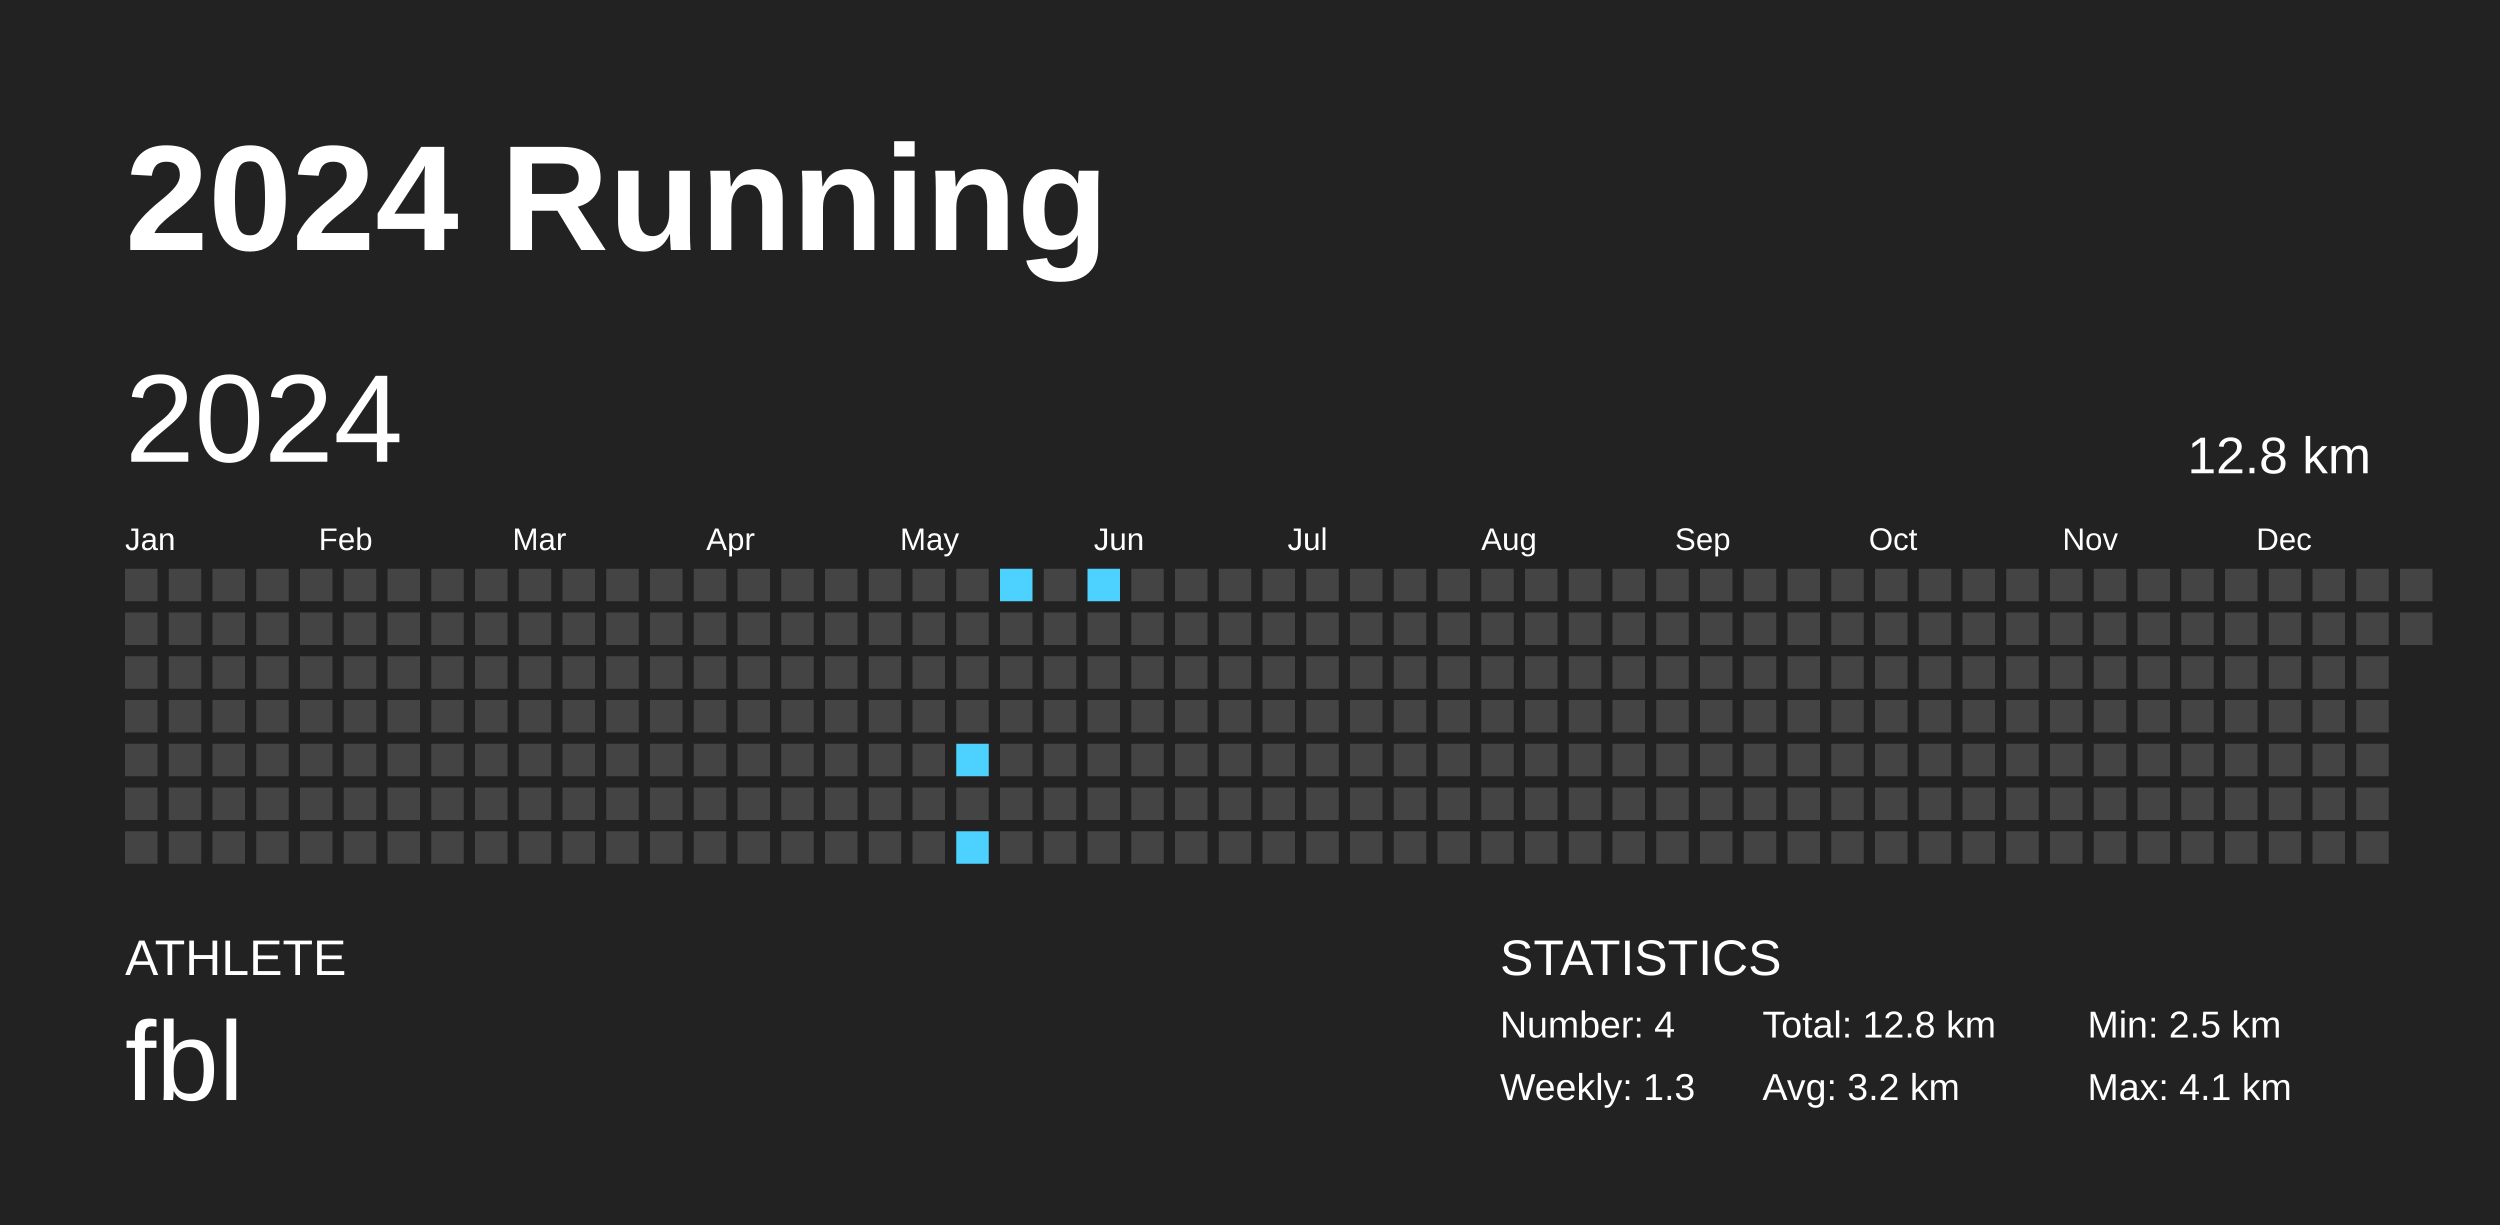
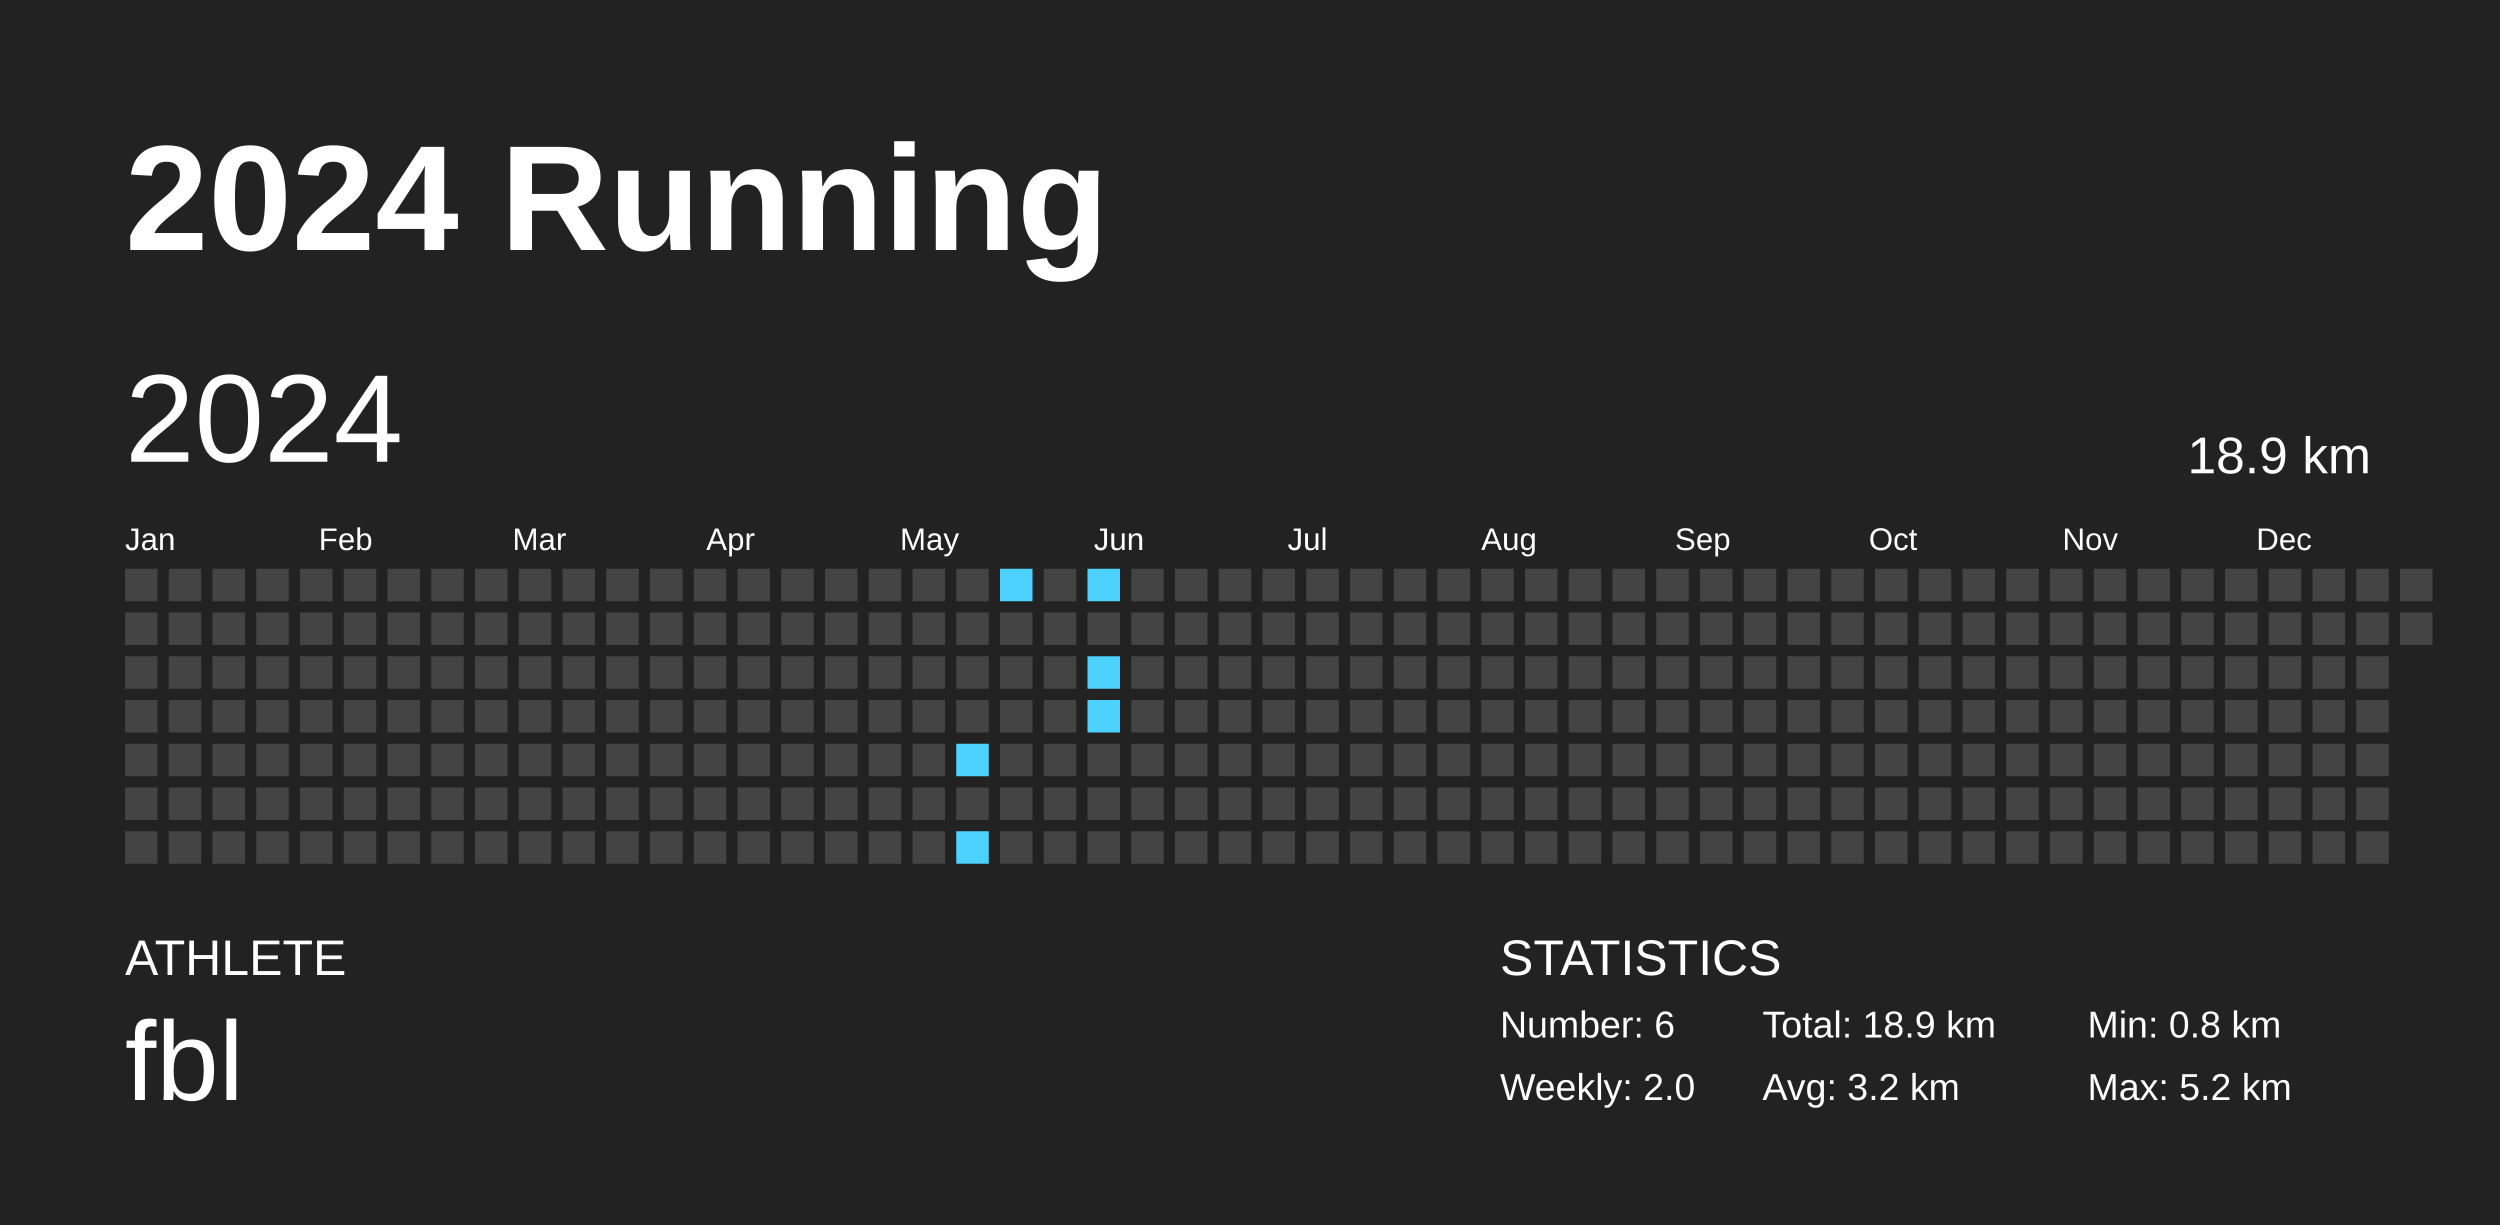
<svg xmlns="http://www.w3.org/2000/svg" baseProfile="full" height="98mm" version="1.1" viewBox="0,0,200,98" width="200mm">
  <defs />
  <rect fill="#222222" height="98" width="200" x="0" y="0" />
  <text fill="#FFFFFF" style="font-size:12px; font-family:Arial; font-weight:bold;" x="10" y="20">2024 Running</text>
  <text fill="#FFFFFF" style="font-size:4px; font-family:Arial" x="10" y="78">ATHLETE</text>
  <text fill="#FFFFFF" style="font-size:9px; font-family:Arial" x="10" y="88">fbl</text>
  <text fill="#FFFFFF" style="font-size:4px; font-family:Arial" x="120" y="78">STATISTICS</text>
-   <text fill="#FFFFFF" style="font-size:3px; font-family:Arial" x="120" y="83">Number: 4</text>
-   <text fill="#FFFFFF" style="font-size:3px; font-family:Arial" x="120" y="88">Weekly: 1.3</text>
-   <text fill="#FFFFFF" style="font-size:3px; font-family:Arial" x="141" y="83">Total: 12.8 km</text>
+   <text fill="#FFFFFF" style="font-size:3px; font-family:Arial" x="120" y="83">Number: 6</text>
+   <text fill="#FFFFFF" style="font-size:3px; font-family:Arial" x="120" y="88">Weekly: 2.0</text>
+   <text fill="#FFFFFF" style="font-size:3px; font-family:Arial" x="141" y="83">Total: 18.9 km</text>
  <text fill="#FFFFFF" style="font-size:3px; font-family:Arial" x="141" y="88">Avg: 3.2 km</text>
-   <text fill="#FFFFFF" style="font-size:3px; font-family:Arial" x="167" y="83">Min: 2.5 km</text>
-   <text fill="#FFFFFF" style="font-size:3px; font-family:Arial" x="167" y="88">Max: 4.1 km</text>
+   <text fill="#FFFFFF" style="font-size:3px; font-family:Arial" x="167" y="83">Min: 0.8 km</text>
+   <text fill="#FFFFFF" style="font-size:3px; font-family:Arial" x="167" y="88">Max: 5.2 km</text>
  <text dominant-baseline="hanging" fill="#FFFFFF" style="font-size:10.0px; font-family:Arial;" x="10" y="30">2024</text>
-   <text dominant-baseline="hanging" fill="#FFFFFF" style="font-size:4.125px; font-family:Arial;" x="175" y="35">12.8 km</text>
+   <text dominant-baseline="hanging" fill="#FFFFFF" style="font-size:4.125px; font-family:Arial;" x="175" y="35">18.9 km</text>
  <text fill="#FFFFFF" style="font-size:2.5px; font-family:Arial" x="10.0" y="44">Jan</text>
  <text fill="#FFFFFF" style="font-size:2.5px; font-family:Arial" x="25.5" y="44">Feb</text>
  <text fill="#FFFFFF" style="font-size:2.5px; font-family:Arial" x="41.0" y="44">Mar</text>
  <text fill="#FFFFFF" style="font-size:2.5px; font-family:Arial" x="56.5" y="44">Apr</text>
  <text fill="#FFFFFF" style="font-size:2.5px; font-family:Arial" x="72.0" y="44">May</text>
  <text fill="#FFFFFF" style="font-size:2.5px; font-family:Arial" x="87.5" y="44">Jun</text>
  <text fill="#FFFFFF" style="font-size:2.5px; font-family:Arial" x="103.0" y="44">Jul</text>
  <text fill="#FFFFFF" style="font-size:2.5px; font-family:Arial" x="118.5" y="44">Aug</text>
  <text fill="#FFFFFF" style="font-size:2.5px; font-family:Arial" x="134.0" y="44">Sep</text>
  <text fill="#FFFFFF" style="font-size:2.5px; font-family:Arial" x="149.5" y="44">Oct</text>
  <text fill="#FFFFFF" style="font-size:2.5px; font-family:Arial" x="165.0" y="44">Nov</text>
  <text fill="#FFFFFF" style="font-size:2.5px; font-family:Arial" x="180.5" y="44">Dec</text>
  <rect fill="#444444" height="2.6" width="2.6" x="10.0" y="45.5" />
  <rect fill="#444444" height="2.6" width="2.6" x="10.0" y="49.0" />
  <rect fill="#444444" height="2.6" width="2.6" x="10.0" y="52.5" />
  <rect fill="#444444" height="2.6" width="2.6" x="10.0" y="56.0" />
  <rect fill="#444444" height="2.6" width="2.6" x="10.0" y="59.5" />
  <rect fill="#444444" height="2.6" width="2.6" x="10.0" y="63.0" />
  <rect fill="#444444" height="2.6" width="2.6" x="10.0" y="66.5" />
  <rect fill="#444444" height="2.6" width="2.6" x="13.5" y="45.5" />
  <rect fill="#444444" height="2.6" width="2.6" x="13.5" y="49.0" />
  <rect fill="#444444" height="2.6" width="2.6" x="13.5" y="52.5" />
  <rect fill="#444444" height="2.6" width="2.6" x="13.5" y="56.0" />
  <rect fill="#444444" height="2.6" width="2.6" x="13.5" y="59.5" />
  <rect fill="#444444" height="2.6" width="2.6" x="13.5" y="63.0" />
  <rect fill="#444444" height="2.6" width="2.6" x="13.5" y="66.5" />
  <rect fill="#444444" height="2.6" width="2.6" x="17.0" y="45.5" />
  <rect fill="#444444" height="2.6" width="2.6" x="17.0" y="49.0" />
  <rect fill="#444444" height="2.6" width="2.6" x="17.0" y="52.5" />
  <rect fill="#444444" height="2.6" width="2.6" x="17.0" y="56.0" />
  <rect fill="#444444" height="2.6" width="2.6" x="17.0" y="59.5" />
  <rect fill="#444444" height="2.6" width="2.6" x="17.0" y="63.0" />
  <rect fill="#444444" height="2.6" width="2.6" x="17.0" y="66.5" />
  <rect fill="#444444" height="2.6" width="2.6" x="20.5" y="45.5" />
  <rect fill="#444444" height="2.6" width="2.6" x="20.5" y="49.0" />
  <rect fill="#444444" height="2.6" width="2.6" x="20.5" y="52.5" />
  <rect fill="#444444" height="2.6" width="2.6" x="20.5" y="56.0" />
  <rect fill="#444444" height="2.6" width="2.6" x="20.5" y="59.5" />
  <rect fill="#444444" height="2.6" width="2.6" x="20.5" y="63.0" />
  <rect fill="#444444" height="2.6" width="2.6" x="20.5" y="66.5" />
  <rect fill="#444444" height="2.6" width="2.6" x="24.0" y="45.5" />
  <rect fill="#444444" height="2.6" width="2.6" x="24.0" y="49.0" />
  <rect fill="#444444" height="2.6" width="2.6" x="24.0" y="52.5" />
  <rect fill="#444444" height="2.6" width="2.6" x="24.0" y="56.0" />
  <rect fill="#444444" height="2.6" width="2.6" x="24.0" y="59.5" />
  <rect fill="#444444" height="2.6" width="2.6" x="24.0" y="63.0" />
  <rect fill="#444444" height="2.6" width="2.6" x="24.0" y="66.5" />
  <rect fill="#444444" height="2.6" width="2.6" x="27.5" y="45.5" />
  <rect fill="#444444" height="2.6" width="2.6" x="27.5" y="49.0" />
  <rect fill="#444444" height="2.6" width="2.6" x="27.5" y="52.5" />
  <rect fill="#444444" height="2.6" width="2.6" x="27.5" y="56.0" />
  <rect fill="#444444" height="2.6" width="2.6" x="27.5" y="59.5" />
  <rect fill="#444444" height="2.6" width="2.6" x="27.5" y="63.0" />
  <rect fill="#444444" height="2.6" width="2.6" x="27.5" y="66.5" />
  <rect fill="#444444" height="2.6" width="2.6" x="31.0" y="45.5" />
  <rect fill="#444444" height="2.6" width="2.6" x="31.0" y="49.0" />
  <rect fill="#444444" height="2.6" width="2.6" x="31.0" y="52.5" />
  <rect fill="#444444" height="2.6" width="2.6" x="31.0" y="56.0" />
  <rect fill="#444444" height="2.6" width="2.6" x="31.0" y="59.5" />
  <rect fill="#444444" height="2.6" width="2.6" x="31.0" y="63.0" />
  <rect fill="#444444" height="2.6" width="2.6" x="31.0" y="66.5" />
  <rect fill="#444444" height="2.6" width="2.6" x="34.5" y="45.5" />
  <rect fill="#444444" height="2.6" width="2.6" x="34.5" y="49.0" />
  <rect fill="#444444" height="2.6" width="2.6" x="34.5" y="52.5" />
  <rect fill="#444444" height="2.6" width="2.6" x="34.5" y="56.0" />
  <rect fill="#444444" height="2.6" width="2.6" x="34.5" y="59.5" />
  <rect fill="#444444" height="2.6" width="2.6" x="34.5" y="63.0" />
  <rect fill="#444444" height="2.6" width="2.6" x="34.5" y="66.5" />
  <rect fill="#444444" height="2.6" width="2.6" x="38.0" y="45.5" />
  <rect fill="#444444" height="2.6" width="2.6" x="38.0" y="49.0" />
  <rect fill="#444444" height="2.6" width="2.6" x="38.0" y="52.5" />
  <rect fill="#444444" height="2.6" width="2.6" x="38.0" y="56.0" />
  <rect fill="#444444" height="2.6" width="2.6" x="38.0" y="59.5" />
  <rect fill="#444444" height="2.6" width="2.6" x="38.0" y="63.0" />
  <rect fill="#444444" height="2.6" width="2.6" x="38.0" y="66.5" />
  <rect fill="#444444" height="2.6" width="2.6" x="41.5" y="45.5" />
  <rect fill="#444444" height="2.6" width="2.6" x="41.5" y="49.0" />
  <rect fill="#444444" height="2.6" width="2.6" x="41.5" y="52.5" />
  <rect fill="#444444" height="2.6" width="2.6" x="41.5" y="56.0" />
  <rect fill="#444444" height="2.6" width="2.6" x="41.5" y="59.5" />
  <rect fill="#444444" height="2.6" width="2.6" x="41.5" y="63.0" />
  <rect fill="#444444" height="2.6" width="2.6" x="41.5" y="66.5" />
  <rect fill="#444444" height="2.6" width="2.6" x="45.0" y="45.5" />
  <rect fill="#444444" height="2.6" width="2.6" x="45.0" y="49.0" />
  <rect fill="#444444" height="2.6" width="2.6" x="45.0" y="52.5" />
  <rect fill="#444444" height="2.6" width="2.6" x="45.0" y="56.0" />
  <rect fill="#444444" height="2.6" width="2.6" x="45.0" y="59.5" />
  <rect fill="#444444" height="2.6" width="2.6" x="45.0" y="63.0" />
  <rect fill="#444444" height="2.6" width="2.6" x="45.0" y="66.5" />
  <rect fill="#444444" height="2.6" width="2.6" x="48.5" y="45.5" />
  <rect fill="#444444" height="2.6" width="2.6" x="48.5" y="49.0" />
  <rect fill="#444444" height="2.6" width="2.6" x="48.5" y="52.5" />
  <rect fill="#444444" height="2.6" width="2.6" x="48.5" y="56.0" />
  <rect fill="#444444" height="2.6" width="2.6" x="48.5" y="59.5" />
  <rect fill="#444444" height="2.6" width="2.6" x="48.5" y="63.0" />
  <rect fill="#444444" height="2.6" width="2.6" x="48.5" y="66.5" />
  <rect fill="#444444" height="2.6" width="2.6" x="52.0" y="45.5" />
  <rect fill="#444444" height="2.6" width="2.6" x="52.0" y="49.0" />
  <rect fill="#444444" height="2.6" width="2.6" x="52.0" y="52.5" />
  <rect fill="#444444" height="2.6" width="2.6" x="52.0" y="56.0" />
  <rect fill="#444444" height="2.6" width="2.6" x="52.0" y="59.5" />
  <rect fill="#444444" height="2.6" width="2.6" x="52.0" y="63.0" />
  <rect fill="#444444" height="2.6" width="2.6" x="52.0" y="66.5" />
  <rect fill="#444444" height="2.6" width="2.6" x="55.5" y="45.5" />
  <rect fill="#444444" height="2.6" width="2.6" x="55.5" y="49.0" />
  <rect fill="#444444" height="2.6" width="2.6" x="55.5" y="52.5" />
  <rect fill="#444444" height="2.6" width="2.6" x="55.5" y="56.0" />
  <rect fill="#444444" height="2.6" width="2.6" x="55.5" y="59.5" />
  <rect fill="#444444" height="2.6" width="2.6" x="55.5" y="63.0" />
  <rect fill="#444444" height="2.6" width="2.6" x="55.5" y="66.5" />
  <rect fill="#444444" height="2.6" width="2.6" x="59.0" y="45.5" />
  <rect fill="#444444" height="2.6" width="2.6" x="59.0" y="49.0" />
  <rect fill="#444444" height="2.6" width="2.6" x="59.0" y="52.5" />
  <rect fill="#444444" height="2.6" width="2.6" x="59.0" y="56.0" />
  <rect fill="#444444" height="2.6" width="2.6" x="59.0" y="59.5" />
  <rect fill="#444444" height="2.6" width="2.6" x="59.0" y="63.0" />
  <rect fill="#444444" height="2.6" width="2.6" x="59.0" y="66.5" />
  <rect fill="#444444" height="2.6" width="2.6" x="62.5" y="45.5" />
  <rect fill="#444444" height="2.6" width="2.6" x="62.5" y="49.0" />
  <rect fill="#444444" height="2.6" width="2.6" x="62.5" y="52.5" />
  <rect fill="#444444" height="2.6" width="2.6" x="62.5" y="56.0" />
  <rect fill="#444444" height="2.6" width="2.6" x="62.5" y="59.5" />
  <rect fill="#444444" height="2.6" width="2.6" x="62.5" y="63.0" />
  <rect fill="#444444" height="2.6" width="2.6" x="62.5" y="66.5" />
  <rect fill="#444444" height="2.6" width="2.6" x="66.0" y="45.5" />
  <rect fill="#444444" height="2.6" width="2.6" x="66.0" y="49.0" />
  <rect fill="#444444" height="2.6" width="2.6" x="66.0" y="52.5" />
  <rect fill="#444444" height="2.6" width="2.6" x="66.0" y="56.0" />
  <rect fill="#444444" height="2.6" width="2.6" x="66.0" y="59.5" />
  <rect fill="#444444" height="2.6" width="2.6" x="66.0" y="63.0" />
  <rect fill="#444444" height="2.6" width="2.6" x="66.0" y="66.5" />
  <rect fill="#444444" height="2.6" width="2.6" x="69.5" y="45.5" />
  <rect fill="#444444" height="2.6" width="2.6" x="69.5" y="49.0" />
  <rect fill="#444444" height="2.6" width="2.6" x="69.5" y="52.5" />
  <rect fill="#444444" height="2.6" width="2.6" x="69.5" y="56.0" />
  <rect fill="#444444" height="2.6" width="2.6" x="69.5" y="59.5" />
  <rect fill="#444444" height="2.6" width="2.6" x="69.5" y="63.0" />
  <rect fill="#444444" height="2.6" width="2.6" x="69.5" y="66.5" />
  <rect fill="#444444" height="2.6" width="2.6" x="73.0" y="45.5" />
  <rect fill="#444444" height="2.6" width="2.6" x="73.0" y="49.0" />
  <rect fill="#444444" height="2.6" width="2.6" x="73.0" y="52.5" />
  <rect fill="#444444" height="2.6" width="2.6" x="73.0" y="56.0" />
  <rect fill="#444444" height="2.6" width="2.6" x="73.0" y="59.5" />
  <rect fill="#444444" height="2.6" width="2.6" x="73.0" y="63.0" />
  <rect fill="#444444" height="2.6" width="2.6" x="73.0" y="66.5" />
  <rect fill="#444444" height="2.6" width="2.6" x="76.5" y="45.5" />
  <rect fill="#444444" height="2.6" width="2.6" x="76.5" y="49.0" />
  <rect fill="#444444" height="2.6" width="2.6" x="76.5" y="52.5" />
  <rect fill="#444444" height="2.6" width="2.6" x="76.5" y="56.0" />
  <rect fill="#4dd2ff" height="2.6" width="2.6" x="76.5" y="59.5" />
  <rect fill="#444444" height="2.6" width="2.6" x="76.5" y="63.0" />
  <rect fill="#4dd2ff" height="2.6" width="2.6" x="76.5" y="66.5" />
  <rect fill="#4dd2ff" height="2.6" width="2.6" x="80.0" y="45.5" />
  <rect fill="#444444" height="2.6" width="2.6" x="80.0" y="49.0" />
  <rect fill="#444444" height="2.6" width="2.6" x="80.0" y="52.5" />
  <rect fill="#444444" height="2.6" width="2.6" x="80.0" y="56.0" />
  <rect fill="#444444" height="2.6" width="2.6" x="80.0" y="59.5" />
  <rect fill="#444444" height="2.6" width="2.6" x="80.0" y="63.0" />
  <rect fill="#444444" height="2.6" width="2.6" x="80.0" y="66.5" />
  <rect fill="#444444" height="2.6" width="2.6" x="83.5" y="45.5" />
  <rect fill="#444444" height="2.6" width="2.6" x="83.5" y="49.0" />
  <rect fill="#444444" height="2.6" width="2.6" x="83.5" y="52.5" />
  <rect fill="#444444" height="2.6" width="2.6" x="83.5" y="56.0" />
  <rect fill="#444444" height="2.6" width="2.6" x="83.5" y="59.5" />
  <rect fill="#444444" height="2.6" width="2.6" x="83.5" y="63.0" />
  <rect fill="#444444" height="2.6" width="2.6" x="83.5" y="66.5" />
  <rect fill="#4dd2ff" height="2.6" width="2.6" x="87.0" y="45.5" />
  <rect fill="#444444" height="2.6" width="2.6" x="87.0" y="49.0" />
-   <rect fill="#444444" height="2.6" width="2.6" x="87.0" y="52.5" />
-   <rect fill="#444444" height="2.6" width="2.6" x="87.0" y="56.0" />
+   <rect fill="#4dd2ff" height="2.6" width="2.6" x="87.0" y="52.5" />
+   <rect fill="#4dd2ff" height="2.6" width="2.6" x="87.0" y="56.0" />
  <rect fill="#444444" height="2.6" width="2.6" x="87.0" y="59.5" />
  <rect fill="#444444" height="2.6" width="2.6" x="87.0" y="63.0" />
  <rect fill="#444444" height="2.6" width="2.6" x="87.0" y="66.5" />
  <rect fill="#444444" height="2.6" width="2.6" x="90.5" y="45.5" />
  <rect fill="#444444" height="2.6" width="2.6" x="90.5" y="49.0" />
  <rect fill="#444444" height="2.6" width="2.6" x="90.5" y="52.5" />
  <rect fill="#444444" height="2.6" width="2.6" x="90.5" y="56.0" />
  <rect fill="#444444" height="2.6" width="2.6" x="90.5" y="59.5" />
  <rect fill="#444444" height="2.6" width="2.6" x="90.5" y="63.0" />
  <rect fill="#444444" height="2.6" width="2.6" x="90.5" y="66.5" />
  <rect fill="#444444" height="2.6" width="2.6" x="94.0" y="45.5" />
  <rect fill="#444444" height="2.6" width="2.6" x="94.0" y="49.0" />
  <rect fill="#444444" height="2.6" width="2.6" x="94.0" y="52.5" />
  <rect fill="#444444" height="2.6" width="2.6" x="94.0" y="56.0" />
  <rect fill="#444444" height="2.6" width="2.6" x="94.0" y="59.5" />
  <rect fill="#444444" height="2.6" width="2.6" x="94.0" y="63.0" />
  <rect fill="#444444" height="2.6" width="2.6" x="94.0" y="66.5" />
  <rect fill="#444444" height="2.6" width="2.6" x="97.5" y="45.5" />
  <rect fill="#444444" height="2.6" width="2.6" x="97.5" y="49.0" />
  <rect fill="#444444" height="2.6" width="2.6" x="97.5" y="52.5" />
  <rect fill="#444444" height="2.6" width="2.6" x="97.5" y="56.0" />
  <rect fill="#444444" height="2.6" width="2.6" x="97.5" y="59.5" />
  <rect fill="#444444" height="2.6" width="2.6" x="97.5" y="63.0" />
  <rect fill="#444444" height="2.6" width="2.6" x="97.5" y="66.5" />
  <rect fill="#444444" height="2.6" width="2.6" x="101.0" y="45.5" />
  <rect fill="#444444" height="2.6" width="2.6" x="101.0" y="49.0" />
  <rect fill="#444444" height="2.6" width="2.6" x="101.0" y="52.5" />
  <rect fill="#444444" height="2.6" width="2.6" x="101.0" y="56.0" />
  <rect fill="#444444" height="2.6" width="2.6" x="101.0" y="59.5" />
  <rect fill="#444444" height="2.6" width="2.6" x="101.0" y="63.0" />
  <rect fill="#444444" height="2.6" width="2.6" x="101.0" y="66.5" />
  <rect fill="#444444" height="2.6" width="2.6" x="104.5" y="45.5" />
  <rect fill="#444444" height="2.6" width="2.6" x="104.5" y="49.0" />
  <rect fill="#444444" height="2.6" width="2.6" x="104.5" y="52.5" />
  <rect fill="#444444" height="2.6" width="2.6" x="104.5" y="56.0" />
  <rect fill="#444444" height="2.6" width="2.6" x="104.5" y="59.5" />
  <rect fill="#444444" height="2.6" width="2.6" x="104.5" y="63.0" />
  <rect fill="#444444" height="2.6" width="2.6" x="104.5" y="66.5" />
  <rect fill="#444444" height="2.6" width="2.6" x="108.0" y="45.5" />
  <rect fill="#444444" height="2.6" width="2.6" x="108.0" y="49.0" />
  <rect fill="#444444" height="2.6" width="2.6" x="108.0" y="52.5" />
  <rect fill="#444444" height="2.6" width="2.6" x="108.0" y="56.0" />
  <rect fill="#444444" height="2.6" width="2.6" x="108.0" y="59.5" />
  <rect fill="#444444" height="2.6" width="2.6" x="108.0" y="63.0" />
  <rect fill="#444444" height="2.6" width="2.6" x="108.0" y="66.5" />
  <rect fill="#444444" height="2.6" width="2.6" x="111.5" y="45.5" />
  <rect fill="#444444" height="2.6" width="2.6" x="111.5" y="49.0" />
  <rect fill="#444444" height="2.6" width="2.6" x="111.5" y="52.5" />
  <rect fill="#444444" height="2.6" width="2.6" x="111.5" y="56.0" />
  <rect fill="#444444" height="2.6" width="2.6" x="111.5" y="59.5" />
  <rect fill="#444444" height="2.6" width="2.6" x="111.5" y="63.0" />
  <rect fill="#444444" height="2.6" width="2.6" x="111.5" y="66.5" />
  <rect fill="#444444" height="2.6" width="2.6" x="115.0" y="45.5" />
  <rect fill="#444444" height="2.6" width="2.6" x="115.0" y="49.0" />
  <rect fill="#444444" height="2.6" width="2.6" x="115.0" y="52.5" />
  <rect fill="#444444" height="2.6" width="2.6" x="115.0" y="56.0" />
  <rect fill="#444444" height="2.6" width="2.6" x="115.0" y="59.5" />
  <rect fill="#444444" height="2.6" width="2.6" x="115.0" y="63.0" />
  <rect fill="#444444" height="2.6" width="2.6" x="115.0" y="66.5" />
  <rect fill="#444444" height="2.6" width="2.6" x="118.5" y="45.5" />
  <rect fill="#444444" height="2.6" width="2.6" x="118.5" y="49.0" />
  <rect fill="#444444" height="2.6" width="2.6" x="118.5" y="52.5" />
  <rect fill="#444444" height="2.6" width="2.6" x="118.5" y="56.0" />
  <rect fill="#444444" height="2.6" width="2.6" x="118.5" y="59.5" />
  <rect fill="#444444" height="2.6" width="2.6" x="118.5" y="63.0" />
  <rect fill="#444444" height="2.6" width="2.6" x="118.5" y="66.5" />
  <rect fill="#444444" height="2.6" width="2.6" x="122.0" y="45.5" />
  <rect fill="#444444" height="2.6" width="2.6" x="122.0" y="49.0" />
  <rect fill="#444444" height="2.6" width="2.6" x="122.0" y="52.5" />
  <rect fill="#444444" height="2.6" width="2.6" x="122.0" y="56.0" />
  <rect fill="#444444" height="2.6" width="2.6" x="122.0" y="59.5" />
  <rect fill="#444444" height="2.6" width="2.6" x="122.0" y="63.0" />
  <rect fill="#444444" height="2.6" width="2.6" x="122.0" y="66.5" />
  <rect fill="#444444" height="2.6" width="2.6" x="125.5" y="45.5" />
  <rect fill="#444444" height="2.6" width="2.6" x="125.5" y="49.0" />
  <rect fill="#444444" height="2.6" width="2.6" x="125.5" y="52.5" />
  <rect fill="#444444" height="2.6" width="2.6" x="125.5" y="56.0" />
  <rect fill="#444444" height="2.6" width="2.6" x="125.5" y="59.5" />
  <rect fill="#444444" height="2.6" width="2.6" x="125.5" y="63.0" />
  <rect fill="#444444" height="2.6" width="2.6" x="125.5" y="66.5" />
  <rect fill="#444444" height="2.6" width="2.6" x="129.0" y="45.5" />
  <rect fill="#444444" height="2.6" width="2.6" x="129.0" y="49.0" />
  <rect fill="#444444" height="2.6" width="2.6" x="129.0" y="52.5" />
  <rect fill="#444444" height="2.6" width="2.6" x="129.0" y="56.0" />
  <rect fill="#444444" height="2.6" width="2.6" x="129.0" y="59.5" />
  <rect fill="#444444" height="2.6" width="2.6" x="129.0" y="63.0" />
  <rect fill="#444444" height="2.6" width="2.6" x="129.0" y="66.5" />
  <rect fill="#444444" height="2.6" width="2.6" x="132.5" y="45.5" />
  <rect fill="#444444" height="2.6" width="2.6" x="132.5" y="49.0" />
  <rect fill="#444444" height="2.6" width="2.6" x="132.5" y="52.5" />
  <rect fill="#444444" height="2.6" width="2.6" x="132.5" y="56.0" />
  <rect fill="#444444" height="2.6" width="2.6" x="132.5" y="59.5" />
  <rect fill="#444444" height="2.6" width="2.6" x="132.5" y="63.0" />
  <rect fill="#444444" height="2.6" width="2.6" x="132.5" y="66.5" />
  <rect fill="#444444" height="2.6" width="2.6" x="136.0" y="45.5" />
  <rect fill="#444444" height="2.6" width="2.6" x="136.0" y="49.0" />
  <rect fill="#444444" height="2.6" width="2.6" x="136.0" y="52.5" />
  <rect fill="#444444" height="2.6" width="2.6" x="136.0" y="56.0" />
  <rect fill="#444444" height="2.6" width="2.6" x="136.0" y="59.5" />
  <rect fill="#444444" height="2.6" width="2.6" x="136.0" y="63.0" />
  <rect fill="#444444" height="2.6" width="2.6" x="136.0" y="66.5" />
  <rect fill="#444444" height="2.6" width="2.6" x="139.5" y="45.5" />
  <rect fill="#444444" height="2.6" width="2.6" x="139.5" y="49.0" />
  <rect fill="#444444" height="2.6" width="2.6" x="139.5" y="52.5" />
  <rect fill="#444444" height="2.6" width="2.6" x="139.5" y="56.0" />
  <rect fill="#444444" height="2.6" width="2.6" x="139.5" y="59.5" />
  <rect fill="#444444" height="2.6" width="2.6" x="139.5" y="63.0" />
  <rect fill="#444444" height="2.6" width="2.6" x="139.5" y="66.5" />
  <rect fill="#444444" height="2.6" width="2.6" x="143.0" y="45.5" />
  <rect fill="#444444" height="2.6" width="2.6" x="143.0" y="49.0" />
  <rect fill="#444444" height="2.6" width="2.6" x="143.0" y="52.5" />
  <rect fill="#444444" height="2.6" width="2.6" x="143.0" y="56.0" />
  <rect fill="#444444" height="2.6" width="2.6" x="143.0" y="59.5" />
  <rect fill="#444444" height="2.6" width="2.6" x="143.0" y="63.0" />
  <rect fill="#444444" height="2.6" width="2.6" x="143.0" y="66.5" />
  <rect fill="#444444" height="2.6" width="2.6" x="146.5" y="45.5" />
  <rect fill="#444444" height="2.6" width="2.6" x="146.5" y="49.0" />
  <rect fill="#444444" height="2.6" width="2.6" x="146.5" y="52.5" />
  <rect fill="#444444" height="2.6" width="2.6" x="146.5" y="56.0" />
  <rect fill="#444444" height="2.6" width="2.6" x="146.5" y="59.5" />
  <rect fill="#444444" height="2.6" width="2.6" x="146.5" y="63.0" />
  <rect fill="#444444" height="2.6" width="2.6" x="146.5" y="66.5" />
  <rect fill="#444444" height="2.6" width="2.6" x="150.0" y="45.5" />
  <rect fill="#444444" height="2.6" width="2.6" x="150.0" y="49.0" />
  <rect fill="#444444" height="2.6" width="2.6" x="150.0" y="52.5" />
  <rect fill="#444444" height="2.6" width="2.6" x="150.0" y="56.0" />
  <rect fill="#444444" height="2.6" width="2.6" x="150.0" y="59.5" />
  <rect fill="#444444" height="2.6" width="2.6" x="150.0" y="63.0" />
  <rect fill="#444444" height="2.6" width="2.6" x="150.0" y="66.5" />
  <rect fill="#444444" height="2.6" width="2.6" x="153.5" y="45.5" />
  <rect fill="#444444" height="2.6" width="2.6" x="153.5" y="49.0" />
  <rect fill="#444444" height="2.6" width="2.6" x="153.5" y="52.5" />
  <rect fill="#444444" height="2.6" width="2.6" x="153.5" y="56.0" />
  <rect fill="#444444" height="2.6" width="2.6" x="153.5" y="59.5" />
  <rect fill="#444444" height="2.6" width="2.6" x="153.5" y="63.0" />
  <rect fill="#444444" height="2.6" width="2.6" x="153.5" y="66.5" />
  <rect fill="#444444" height="2.6" width="2.6" x="157.0" y="45.5" />
  <rect fill="#444444" height="2.6" width="2.6" x="157.0" y="49.0" />
  <rect fill="#444444" height="2.6" width="2.6" x="157.0" y="52.5" />
  <rect fill="#444444" height="2.6" width="2.6" x="157.0" y="56.0" />
  <rect fill="#444444" height="2.6" width="2.6" x="157.0" y="59.5" />
  <rect fill="#444444" height="2.6" width="2.6" x="157.0" y="63.0" />
  <rect fill="#444444" height="2.6" width="2.6" x="157.0" y="66.5" />
  <rect fill="#444444" height="2.6" width="2.6" x="160.5" y="45.5" />
  <rect fill="#444444" height="2.6" width="2.6" x="160.5" y="49.0" />
  <rect fill="#444444" height="2.6" width="2.6" x="160.5" y="52.5" />
  <rect fill="#444444" height="2.6" width="2.6" x="160.5" y="56.0" />
  <rect fill="#444444" height="2.6" width="2.6" x="160.5" y="59.5" />
  <rect fill="#444444" height="2.6" width="2.6" x="160.5" y="63.0" />
  <rect fill="#444444" height="2.6" width="2.6" x="160.5" y="66.5" />
  <rect fill="#444444" height="2.6" width="2.6" x="164.0" y="45.5" />
  <rect fill="#444444" height="2.6" width="2.6" x="164.0" y="49.0" />
  <rect fill="#444444" height="2.6" width="2.6" x="164.0" y="52.5" />
  <rect fill="#444444" height="2.6" width="2.6" x="164.0" y="56.0" />
  <rect fill="#444444" height="2.6" width="2.6" x="164.0" y="59.5" />
  <rect fill="#444444" height="2.6" width="2.6" x="164.0" y="63.0" />
  <rect fill="#444444" height="2.6" width="2.6" x="164.0" y="66.5" />
  <rect fill="#444444" height="2.6" width="2.6" x="167.5" y="45.5" />
  <rect fill="#444444" height="2.6" width="2.6" x="167.5" y="49.0" />
  <rect fill="#444444" height="2.6" width="2.6" x="167.5" y="52.5" />
  <rect fill="#444444" height="2.6" width="2.6" x="167.5" y="56.0" />
  <rect fill="#444444" height="2.6" width="2.6" x="167.5" y="59.5" />
  <rect fill="#444444" height="2.6" width="2.6" x="167.5" y="63.0" />
  <rect fill="#444444" height="2.6" width="2.6" x="167.5" y="66.5" />
  <rect fill="#444444" height="2.6" width="2.6" x="171.0" y="45.5" />
  <rect fill="#444444" height="2.6" width="2.6" x="171.0" y="49.0" />
  <rect fill="#444444" height="2.6" width="2.6" x="171.0" y="52.5" />
  <rect fill="#444444" height="2.6" width="2.6" x="171.0" y="56.0" />
  <rect fill="#444444" height="2.6" width="2.6" x="171.0" y="59.5" />
  <rect fill="#444444" height="2.6" width="2.6" x="171.0" y="63.0" />
  <rect fill="#444444" height="2.6" width="2.6" x="171.0" y="66.5" />
  <rect fill="#444444" height="2.6" width="2.6" x="174.5" y="45.5" />
  <rect fill="#444444" height="2.6" width="2.6" x="174.5" y="49.0" />
  <rect fill="#444444" height="2.6" width="2.6" x="174.5" y="52.5" />
  <rect fill="#444444" height="2.6" width="2.6" x="174.5" y="56.0" />
  <rect fill="#444444" height="2.6" width="2.6" x="174.5" y="59.5" />
  <rect fill="#444444" height="2.6" width="2.6" x="174.5" y="63.0" />
  <rect fill="#444444" height="2.6" width="2.6" x="174.5" y="66.5" />
  <rect fill="#444444" height="2.6" width="2.6" x="178.0" y="45.5" />
  <rect fill="#444444" height="2.6" width="2.6" x="178.0" y="49.0" />
  <rect fill="#444444" height="2.6" width="2.6" x="178.0" y="52.5" />
  <rect fill="#444444" height="2.6" width="2.6" x="178.0" y="56.0" />
  <rect fill="#444444" height="2.6" width="2.6" x="178.0" y="59.5" />
  <rect fill="#444444" height="2.6" width="2.6" x="178.0" y="63.0" />
  <rect fill="#444444" height="2.6" width="2.6" x="178.0" y="66.5" />
  <rect fill="#444444" height="2.6" width="2.6" x="181.5" y="45.5" />
  <rect fill="#444444" height="2.6" width="2.6" x="181.5" y="49.0" />
  <rect fill="#444444" height="2.6" width="2.6" x="181.5" y="52.5" />
  <rect fill="#444444" height="2.6" width="2.6" x="181.5" y="56.0" />
  <rect fill="#444444" height="2.6" width="2.6" x="181.5" y="59.5" />
  <rect fill="#444444" height="2.6" width="2.6" x="181.5" y="63.0" />
  <rect fill="#444444" height="2.6" width="2.6" x="181.5" y="66.5" />
  <rect fill="#444444" height="2.6" width="2.6" x="185.0" y="45.5" />
  <rect fill="#444444" height="2.6" width="2.6" x="185.0" y="49.0" />
  <rect fill="#444444" height="2.6" width="2.6" x="185.0" y="52.5" />
  <rect fill="#444444" height="2.6" width="2.6" x="185.0" y="56.0" />
  <rect fill="#444444" height="2.6" width="2.6" x="185.0" y="59.5" />
  <rect fill="#444444" height="2.6" width="2.6" x="185.0" y="63.0" />
  <rect fill="#444444" height="2.6" width="2.6" x="185.0" y="66.5" />
  <rect fill="#444444" height="2.6" width="2.6" x="188.5" y="45.5" />
  <rect fill="#444444" height="2.6" width="2.6" x="188.5" y="49.0" />
  <rect fill="#444444" height="2.6" width="2.6" x="188.5" y="52.5" />
  <rect fill="#444444" height="2.6" width="2.6" x="188.5" y="56.0" />
  <rect fill="#444444" height="2.6" width="2.6" x="188.5" y="59.5" />
  <rect fill="#444444" height="2.6" width="2.6" x="188.5" y="63.0" />
  <rect fill="#444444" height="2.6" width="2.6" x="188.5" y="66.5" />
  <rect fill="#444444" height="2.6" width="2.6" x="192.0" y="45.5" />
  <rect fill="#444444" height="2.6" width="2.6" x="192.0" y="49.0" />
</svg>
